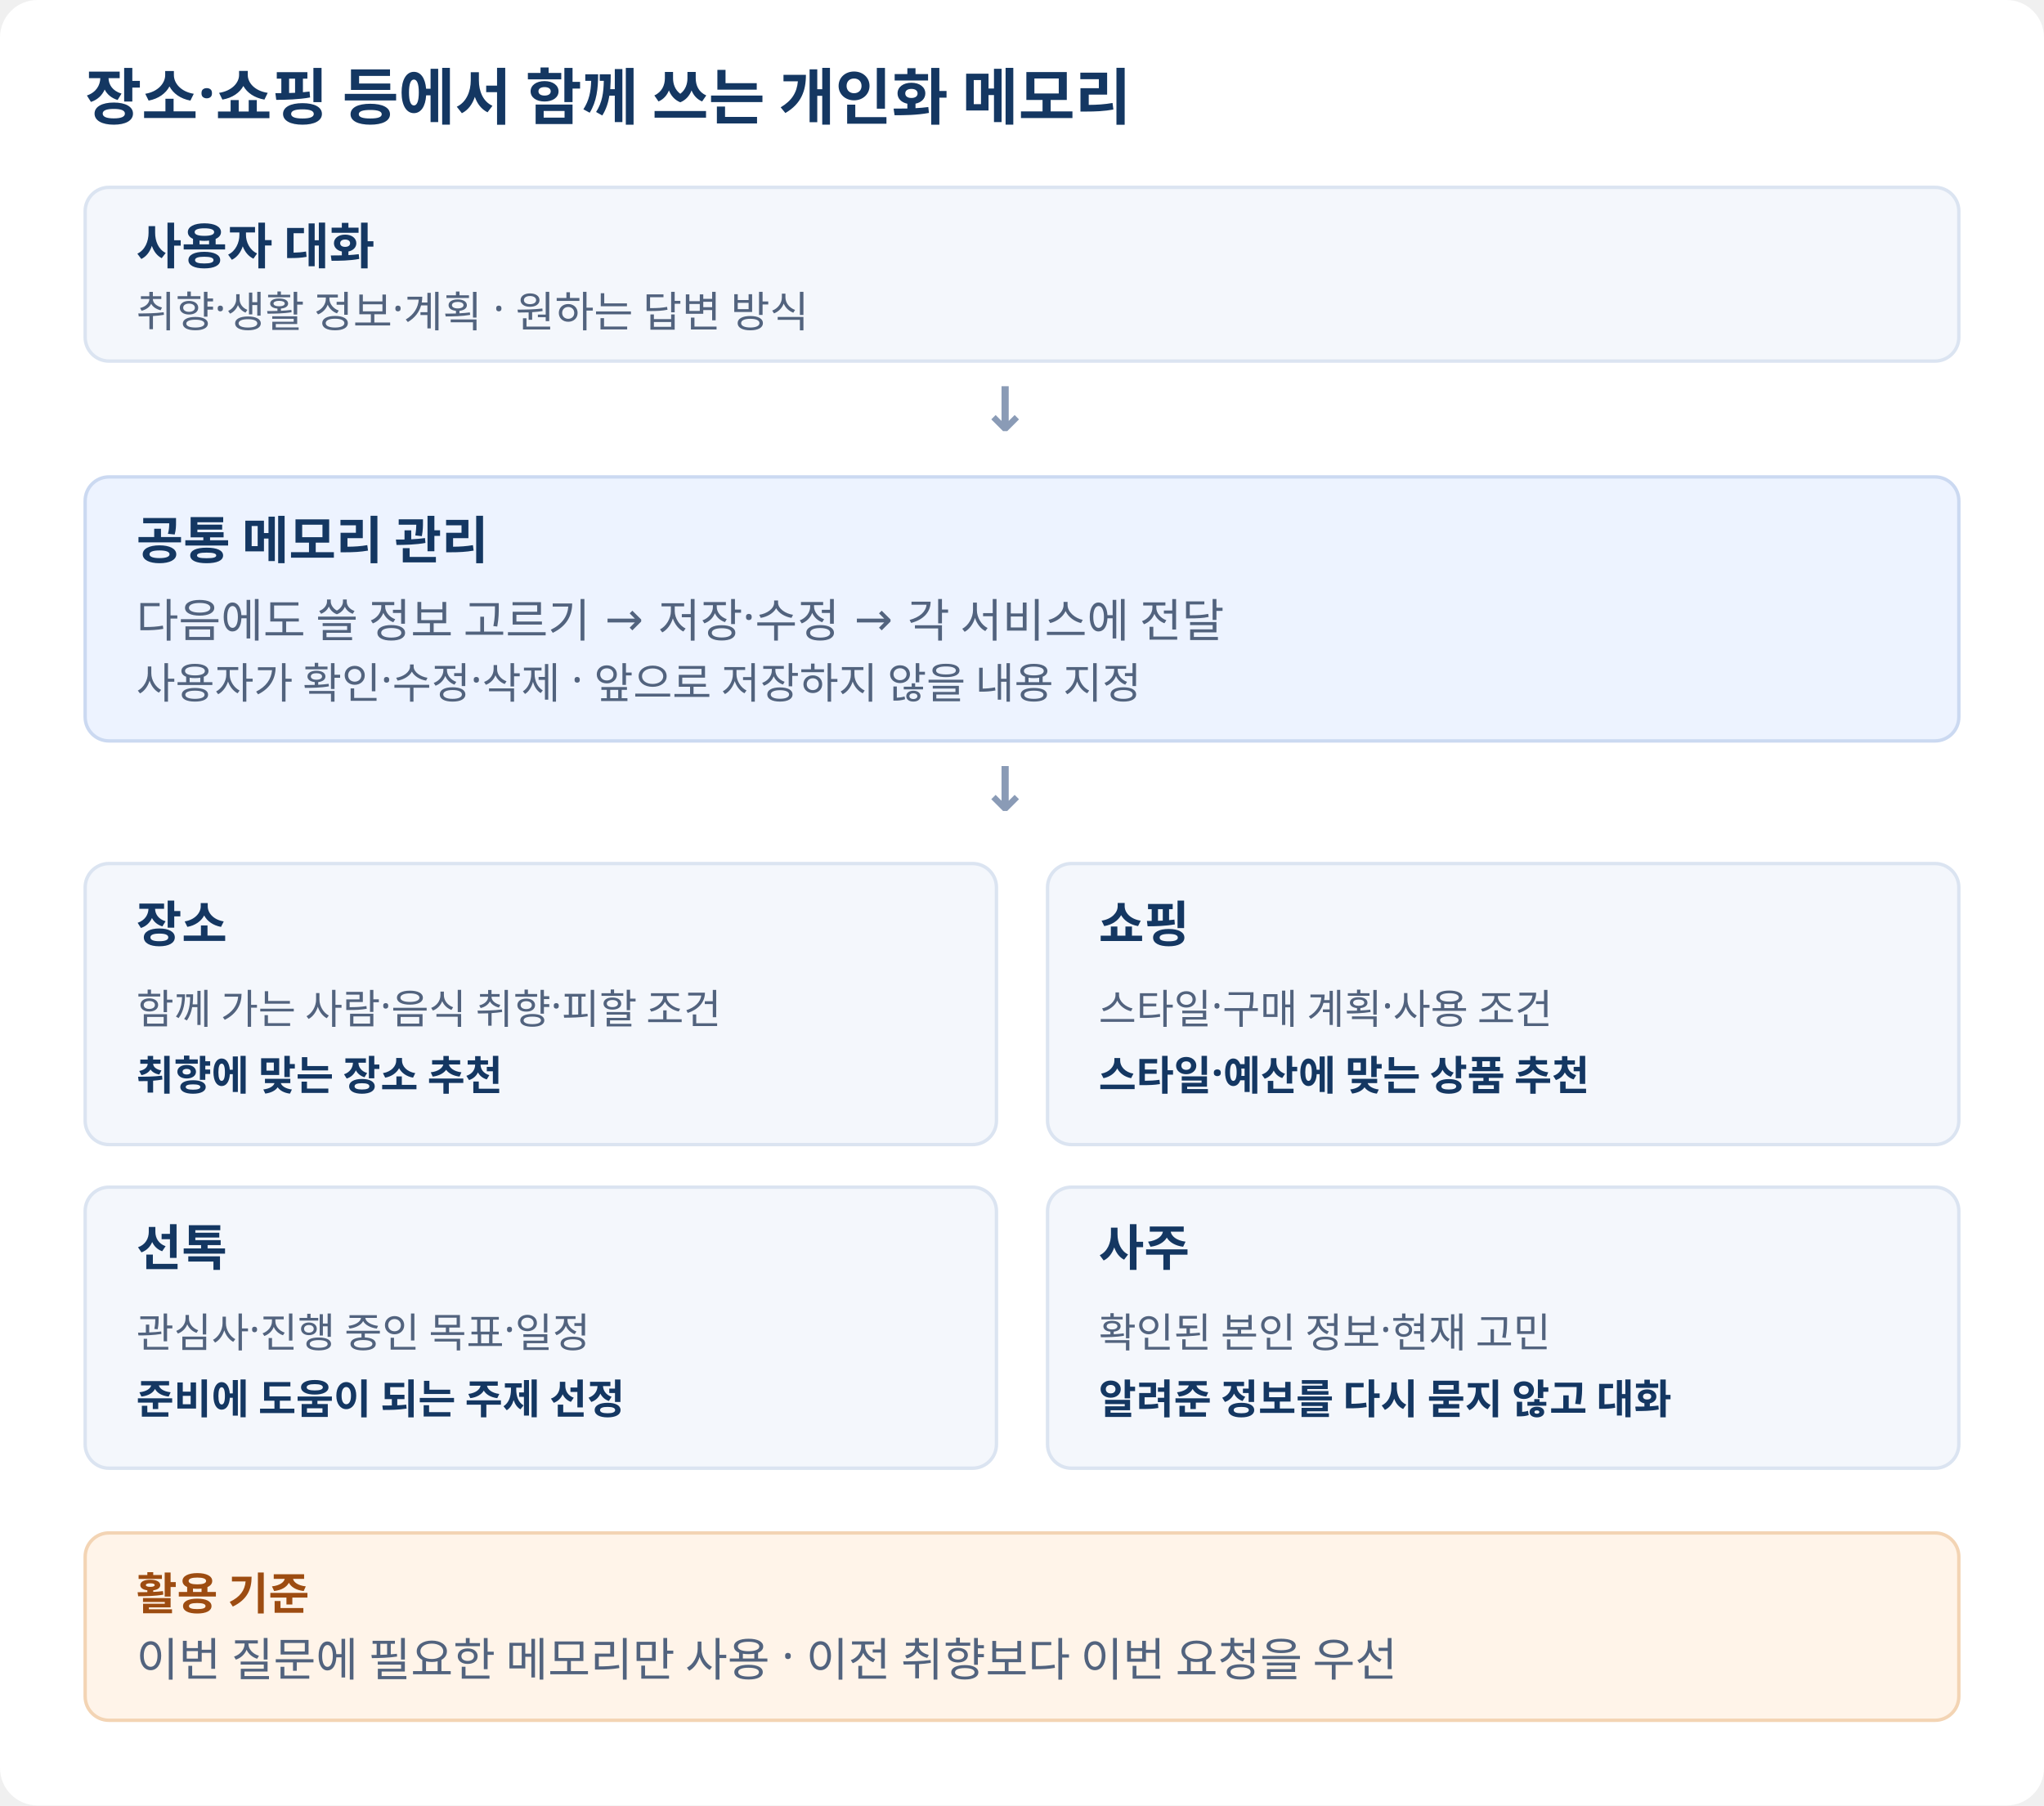
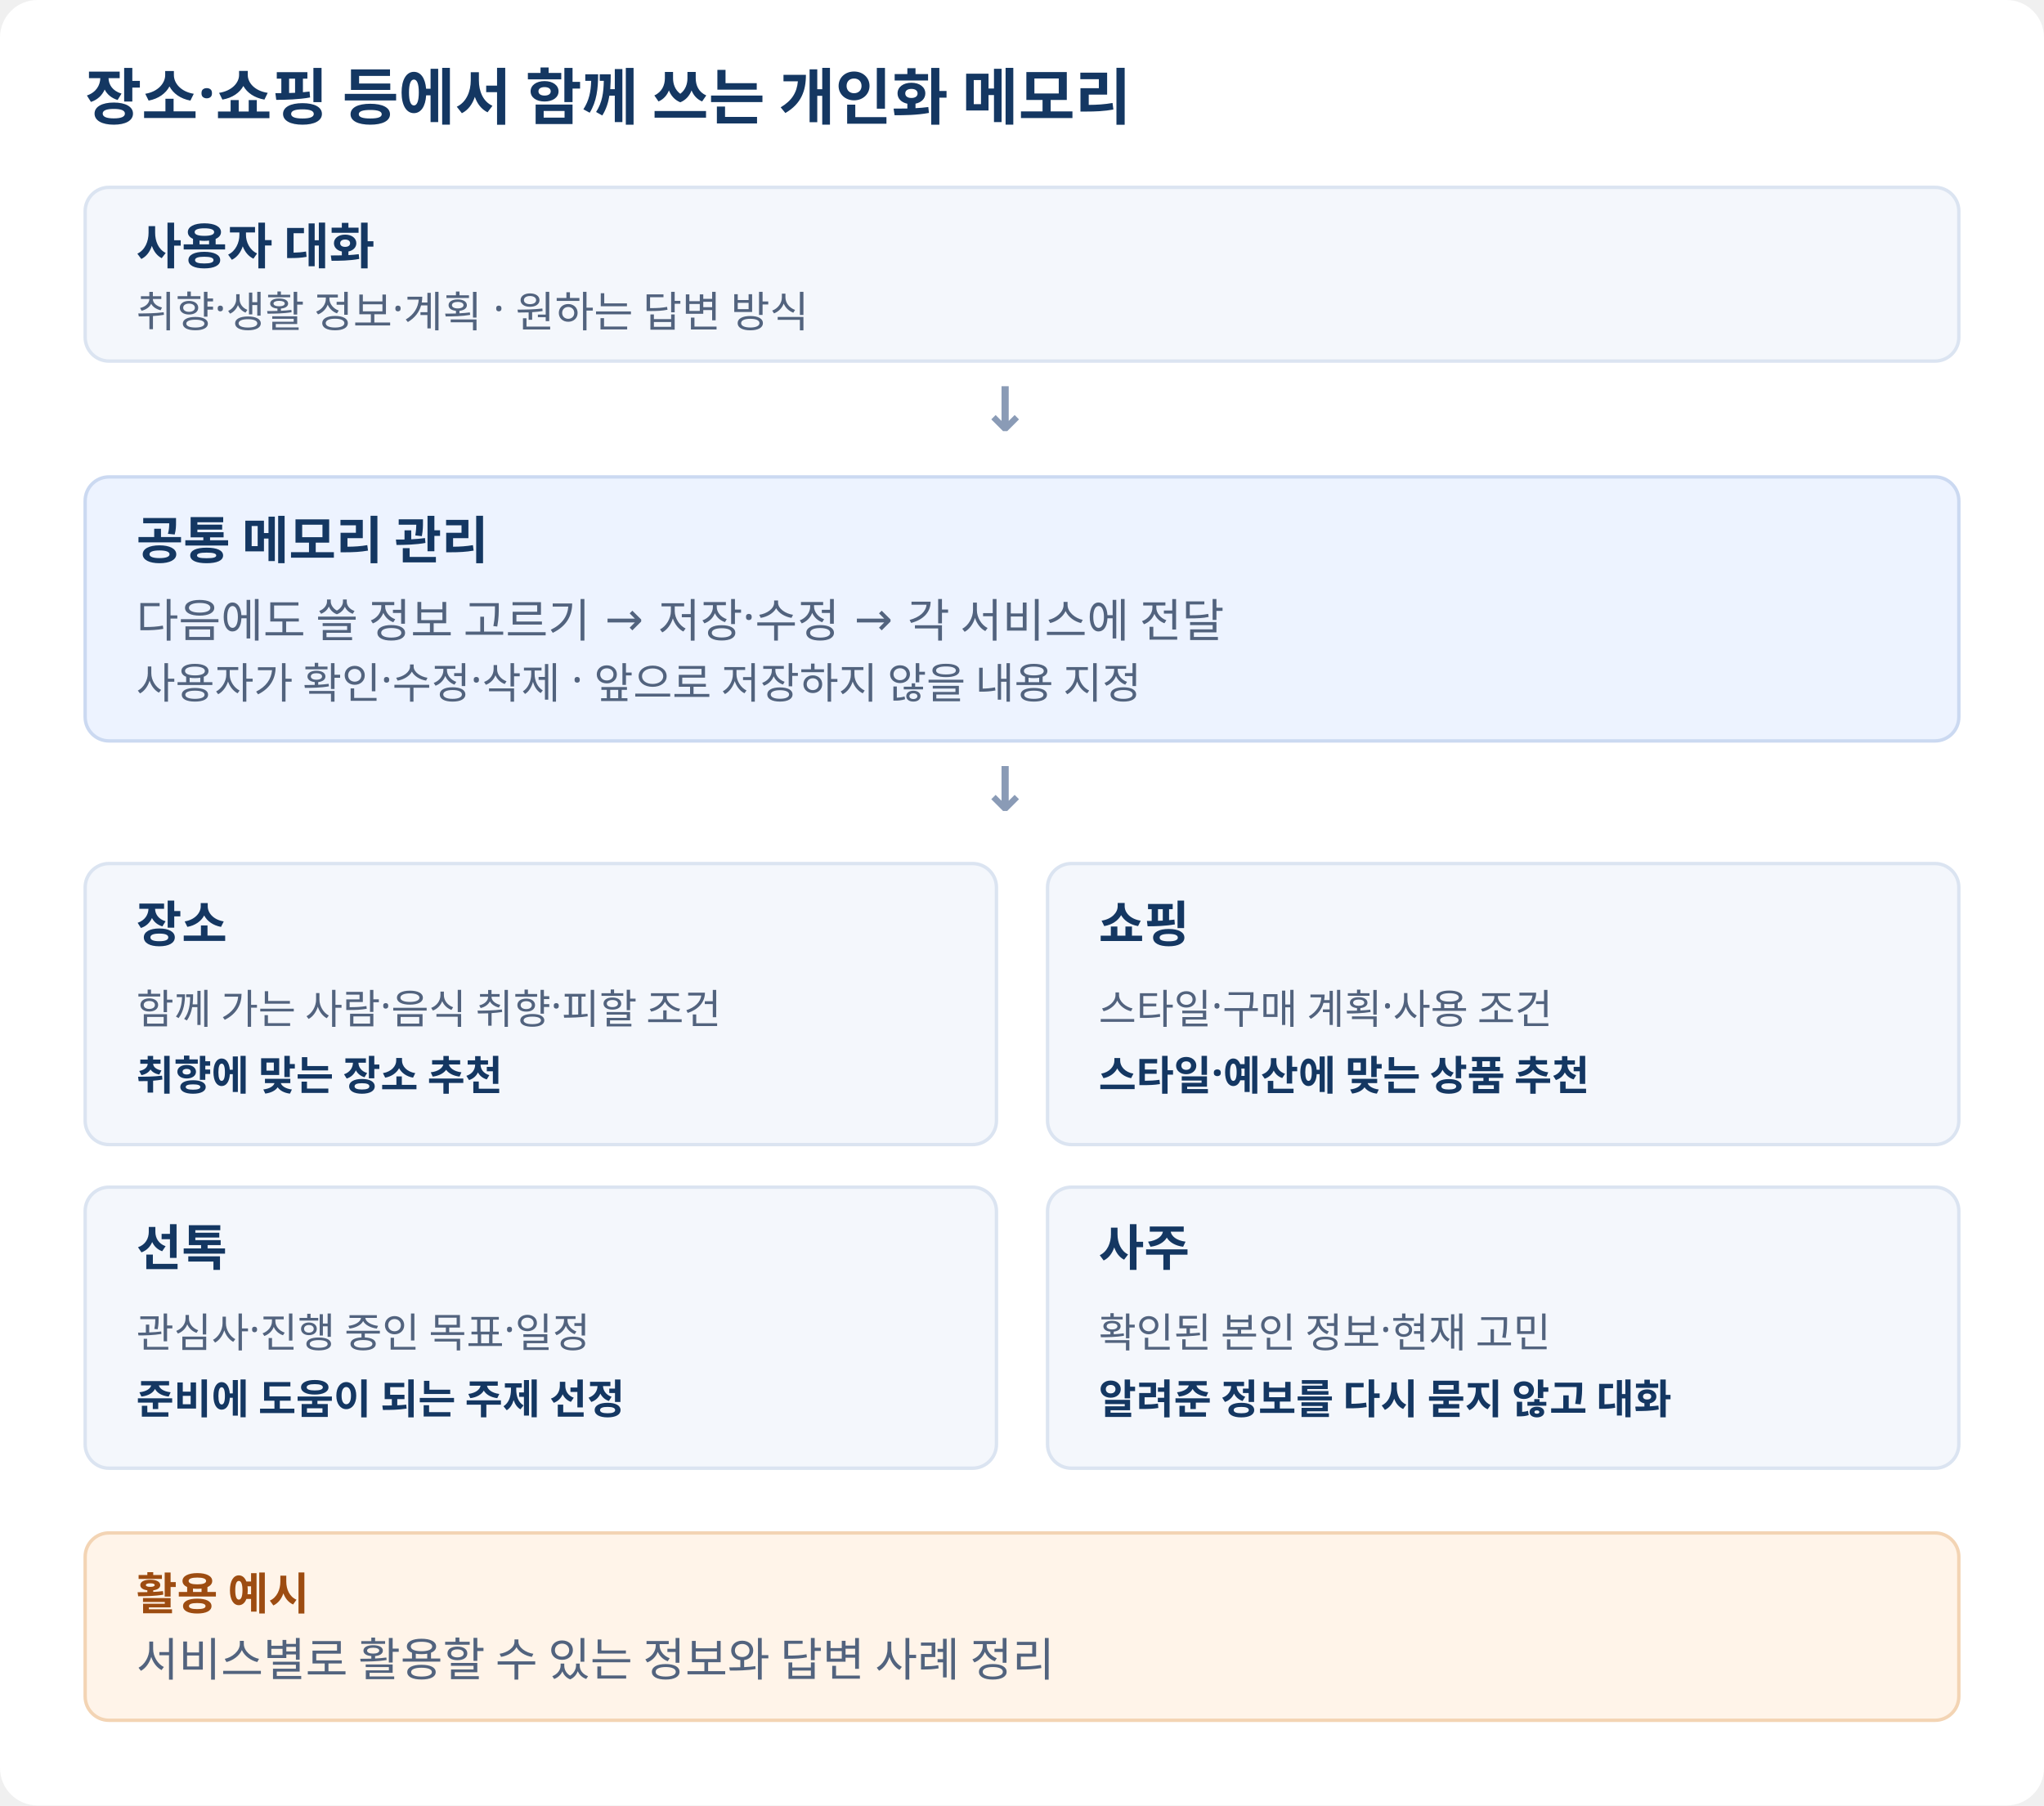
<svg xmlns="http://www.w3.org/2000/svg" width="1200" height="1060" viewBox="0 0 1200 1060">
  <rect width="1200" height="1060" rx="22" fill="white" />
  <g font-family="Pretendard,Apple SD Gothic Neo,Noto Sans KR,sans-serif">
    <text x="50" y="70" font-size="36" font-weight="750" fill="#143762">장소·쇼핑 등에서 함께 쓰는 개인화 메모리</text>
    <rect x="50" y="110" width="1100" height="102" rx="14" fill="#f4f7fc" stroke="#dbe4f1" stroke-width="2" />
    <text x="80" y="155" font-size="29" font-weight="700" fill="#143762">사용자 대화</text>
    <text x="80" y="192" font-size="25" font-weight="400" fill="#52637e">취향·생활 정보·계획 · 원하는 답변 방식</text>
    <text x="575" y="253" font-size="36" font-weight="600" fill="#8a9bb6">↓</text>
    <rect x="50" y="280" width="1100" height="155" rx="14" fill="#edf3ff" stroke="#cbd9f1" stroke-width="2" />
    <text x="80" y="328" font-size="30" font-weight="700" fill="#143762">공통 메모리 관리</text>
    <text x="80" y="374" font-size="27" font-weight="400" fill="#52637e">다음에도 쓸 정보 고르기 → 저장·수정 → 각 서비스에 전달</text>
    <text x="80" y="410" font-size="25" font-weight="400" fill="#52637e">사용자가 확인·수정·삭제 · 앞으로 저장하지 않을 내용 지정</text>
    <text x="575" y="476" font-size="36" font-weight="600" fill="#8a9bb6">↓</text>
    <rect x="50" y="507" width="535" height="165" rx="14" fill="#f4f7fc" stroke="#dbe4f1" stroke-width="2" />
    <text x="80" y="553" font-size="29" font-weight="700" fill="#143762">장소</text>
    <text x="80" y="601" font-size="24" font-weight="400" fill="#52637e">함께 가는 사람·음식 취향·피할 조건</text>
    <text x="80" y="640" font-size="24" font-weight="600" fill="#143762">취향에 맞는 장소 추천</text>
    <rect x="615" y="507" width="535" height="165" rx="14" fill="#f4f7fc" stroke="#dbe4f1" stroke-width="2" />
    <text x="645" y="553" font-size="29" font-weight="700" fill="#143762">쇼핑</text>
    <text x="645" y="601" font-size="24" font-weight="400" fill="#52637e">스타일·구매 계획·사용 조건</text>
    <text x="645" y="640" font-size="24" font-weight="600" fill="#143762">스타일·예산에 맞는 상품 추천</text>
    <rect x="50" y="697" width="535" height="165" rx="14" fill="#f4f7fc" stroke="#dbe4f1" stroke-width="2" />
    <text x="80" y="743" font-size="29" font-weight="700" fill="#143762">선톡</text>
    <text x="80" y="791" font-size="24" font-weight="400" fill="#52637e">관심사·진행 중인 목표·일정</text>
    <text x="80" y="830" font-size="24" font-weight="600" fill="#143762">준비에 도움이 되는 주제 선정</text>
    <rect x="615" y="697" width="535" height="165" rx="14" fill="#f4f7fc" stroke="#dbe4f1" stroke-width="2" />
    <text x="645" y="743" font-size="29" font-weight="700" fill="#143762">사주</text>
    <text x="645" y="791" font-size="24" font-weight="400" fill="#52637e">확인된 본인 정보·현재 고민</text>
    <text x="645" y="830" font-size="24" font-weight="600" fill="#143762">알려준 정보를 다시 묻지 않고 대화</text>
    <rect x="50" y="900" width="1100" height="110" rx="14" fill="#fff4e9" stroke="#f3d4b4" stroke-width="2" />
-     <text x="80" y="945" font-size="26" font-weight="700" fill="#9d4c11">활용 기준</text>
-     <text x="80" y="984" font-size="27" font-weight="400" fill="#52637e">이번 질문에 필요한 메모리만 사용 · 이전 취향보다 이번 요청을 우선</text>
+     <text x="80" y="945" font-size="26" font-weight="700" fill="#9d4c11">활용 예시</text>
+     <text x="80" y="984" font-size="27" font-weight="400" fill="#52637e">서비스별로 활용할 수 있는 정보와 답변 사례 정리</text>
  </g>
</svg>
